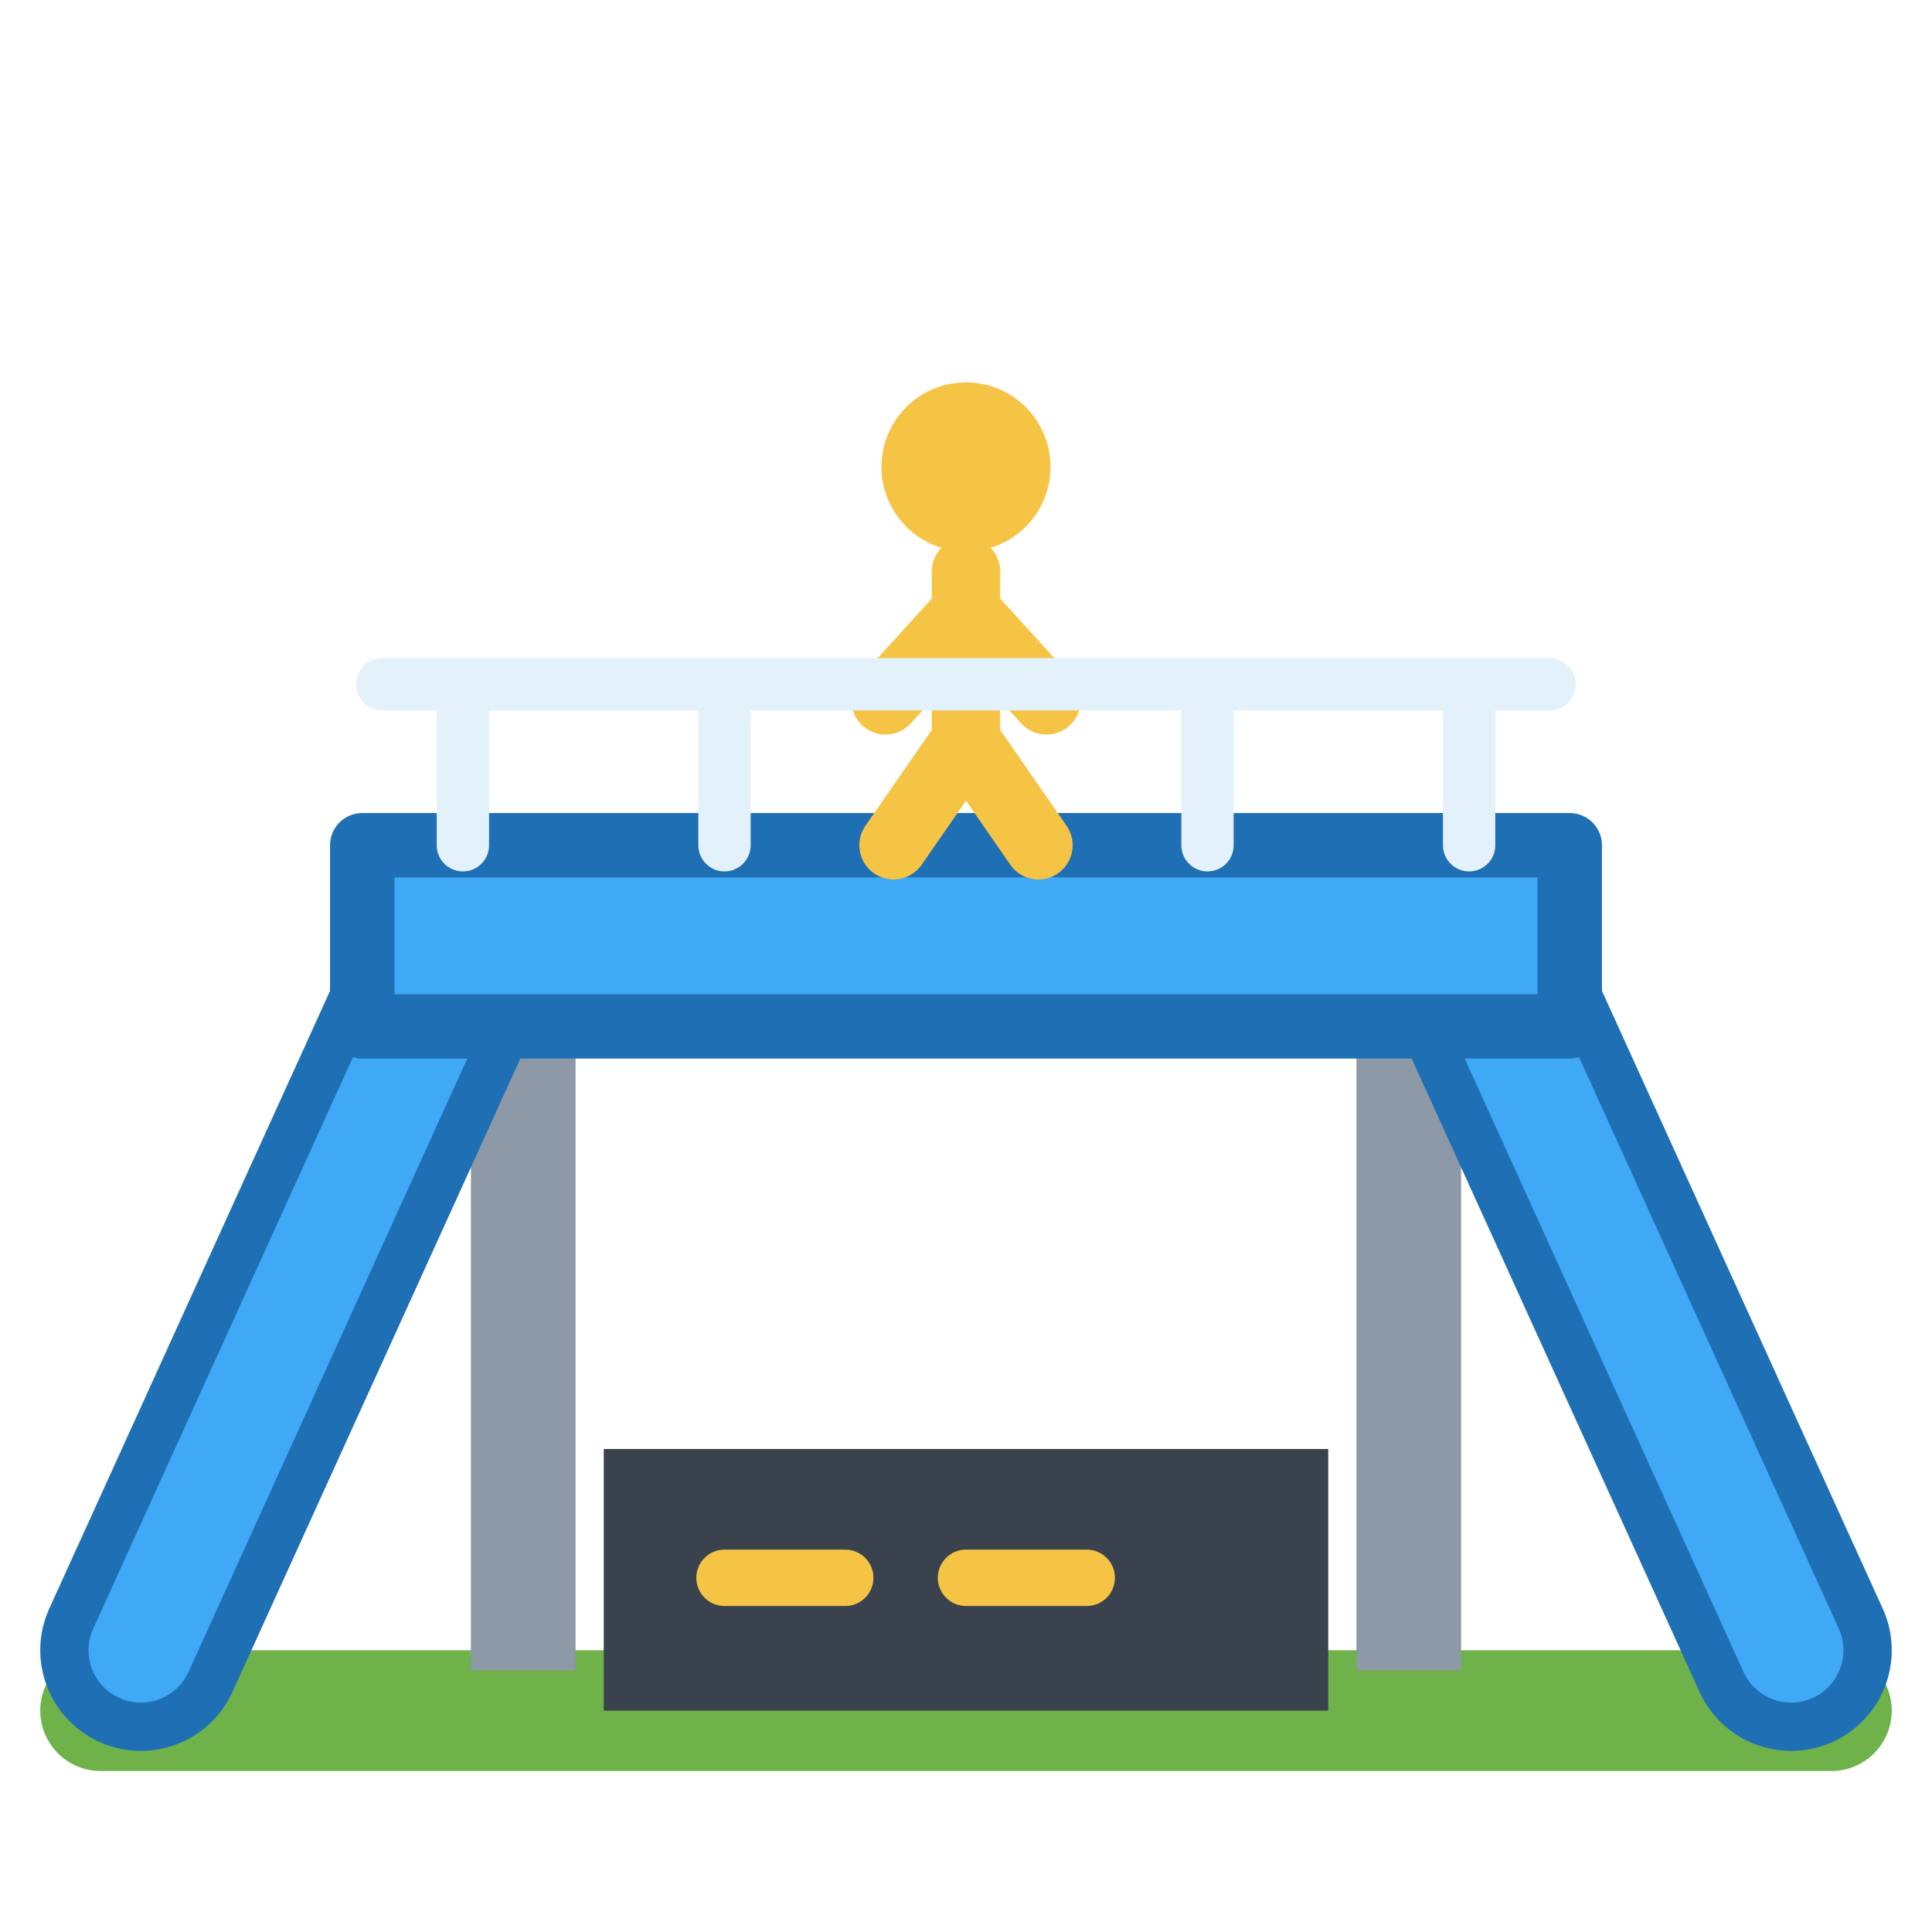
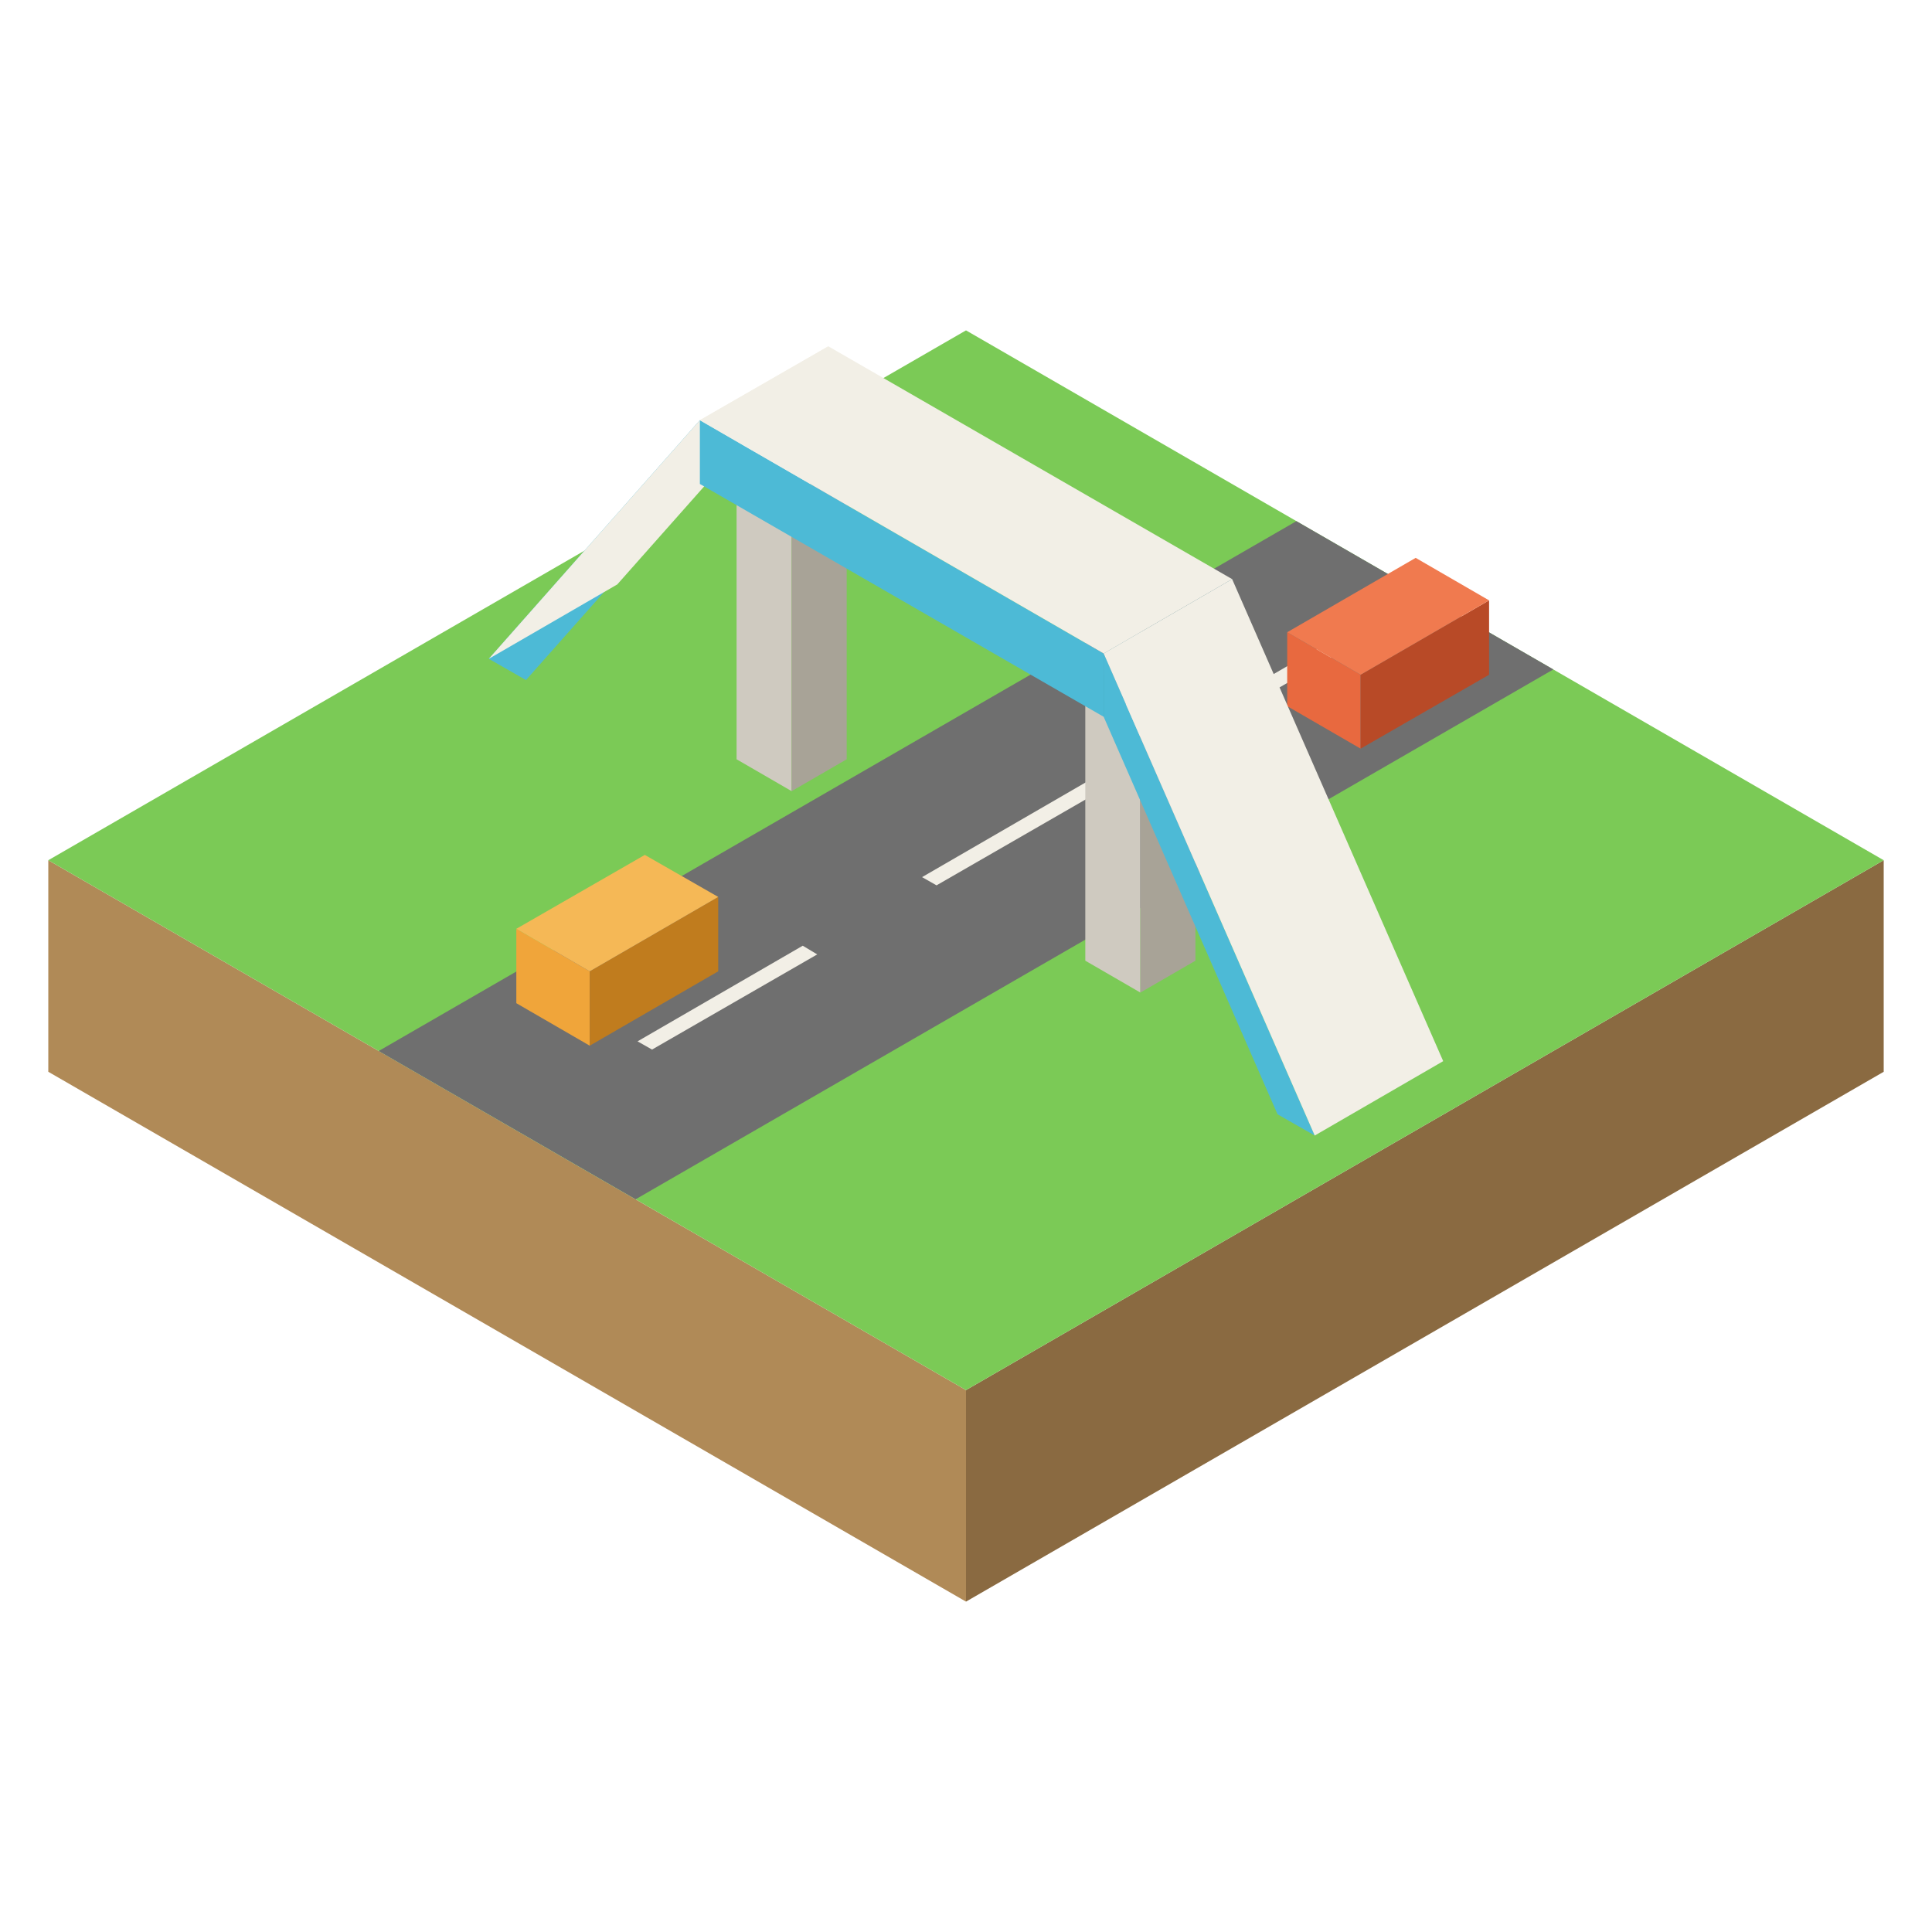
- <svg xmlns="http://www.w3.org/2000/svg" viewBox="0 0 48 48">
-   <path d="M2.5 42.5h43" stroke="#6fb24a" stroke-width="3" stroke-linecap="round" />
-   <path d="M15 36h18v6.5H15z" fill="#3a434d" />
-   <path d="M18 39.2h3m3 0h3" stroke="#f6c445" stroke-width="1.4" stroke-linecap="round" />
-   <path d="M13 25v16.5M35 25v16.5" stroke="#8d99a6" stroke-width="2.6" />
-   <path d="M3.5 41 11 24.5M44.5 41 37 24.5" stroke="#1f6fb5" stroke-width="5" stroke-linecap="round" />
-   <path d="M3.5 41 11 24.5M44.5 41 37 24.5" stroke="#3fa9f5" stroke-width="2.6" stroke-linecap="round" />
-   <path d="M9 21h30v4.5H9z" fill="#3fa9f5" stroke="#1f6fb5" stroke-width="1.6" stroke-linejoin="round" />
-   <circle cx="24" cy="11.6" r="2.1" fill="#f6c445" />
-   <path d="M24 14.2v4.2M24 18.4l-1.8 2.6M24 18.4l1.8 2.6M24 15.2l-2 2.2M24 15.2l2 2.2" stroke="#f6c445" stroke-width="1.7" stroke-linecap="round" />
-   <path d="M9.5 17h29M11.5 17v4M18 17v4M30 17v4M36.5 17v4" stroke="#e3f1fb" stroke-width="1.3" stroke-linecap="round" />
+ <svg xmlns="http://www.w3.org/2000/svg" width="40" height="40" viewBox="0 0 40 40" fill="none">
+   <path d="M1.00 22.19 L20.00 33.16 L20.00 28.78 L1.00 17.81 Z" fill="#B08A57" />
+   <path d="M39.00 22.19 L20.00 33.16 L20.00 28.78 L39.00 17.81 Z" fill="#8A6A41" />
+   <path d="M20.00 6.84 L39.00 17.81 L20.00 28.78 L1.00 17.81 Z" fill="#7BCA56" />
+   <path d="M26.84 10.79 L32.16 13.86 L13.16 24.83 L7.84 21.76 Z" fill="#6F6F6F" />
+   <path d="M28.40 12.78 L28.70 12.96 L25.28 14.93 L24.98 14.76 Z" fill="#F2EFE6" />
+   <path d="M22.51 16.18 L22.81 16.36 L19.39 18.33 L19.09 18.16 Z" fill="#F2EFE6" />
+   <path d="M16.62 19.58 L16.92 19.76 L13.50 21.73 L13.20 21.56 Z" fill="#F2EFE6" />
+   <path d="M26.65 14.62 L28.17 15.50 L28.17 13.97 L26.65 13.09 Z" fill="#E8693F" />
+   <path d="M30.83 13.97 L28.17 15.50 L28.17 13.97 L30.83 12.43 Z" fill="#B84A27" />
+   <path d="M29.31 11.55 L30.83 12.43 L28.17 13.97 L26.65 13.09 Z" fill="#F07A4F" />
+   <path d="M15.25 15.72 L16.39 16.38 L16.39 10.24 L15.25 9.58 Z" fill="#CFCAC0" />
+   <path d="M17.53 15.72 L16.39 16.38 L16.39 10.24 L17.53 9.58 Z" fill="#A8A397" />
+   <path d="M16.39 8.92 L17.53 9.58 L16.39 10.24 L15.25 9.58 Z" fill="#F2EFE6" />
+   <path d="M22.47 19.89 L23.61 20.55 L23.61 14.41 L22.47 13.75 Z" fill="#CFCAC0" />
+   <path d="M24.75 19.89 L23.61 20.55 L23.61 14.41 L24.75 13.75 Z" fill="#A8A397" />
+   <path d="M23.61 13.09 L24.75 13.75 L23.61 14.41 L22.47 13.75 Z" fill="#F2EFE6" />
+   <path d="M10.12 13.64 L14.49 8.70 L14.49 10.02 L10.89 14.08 Z" fill="#4DBAD6" />
+   <path d="M12.78 12.10 L17.15 7.17 L14.49 8.70 L10.12 13.64 Z" fill="#F2EFE6" />
+   <path d="M14.49 10.02 L22.85 14.84 L22.85 13.53 L14.49 8.70 Z" fill="#4DBAD6" />
+   <path d="M25.51 13.31 L22.85 14.84 L22.85 13.53 L25.51 11.99 Z" fill="#2F8FA8" />
+   <path d="M17.15 7.17 L25.51 11.99 L22.85 13.53 L14.49 8.70 Z" fill="#F2EFE6" />
+   <path d="M22.85 13.53 L27.22 23.51 L26.45 23.07 L22.85 14.84 Z" fill="#4DBAD6" />
+   <path d="M25.51 11.99 L29.88 21.97 L27.22 23.51 L22.85 13.53 Z" fill="#F2EFE6" />
+   <path d="M10.69 20.77 L12.21 21.65 L12.21 20.11 L10.69 19.23 Z" fill="#F0A53A" />
+   <path d="M14.87 20.11 L12.21 21.65 L12.21 20.11 L14.87 18.57 Z" fill="#C07C1E" />
+   <path d="M13.35 17.70 L14.87 18.57 L12.21 20.11 L10.69 19.23 Z" fill="#F5B856" />
</svg>
